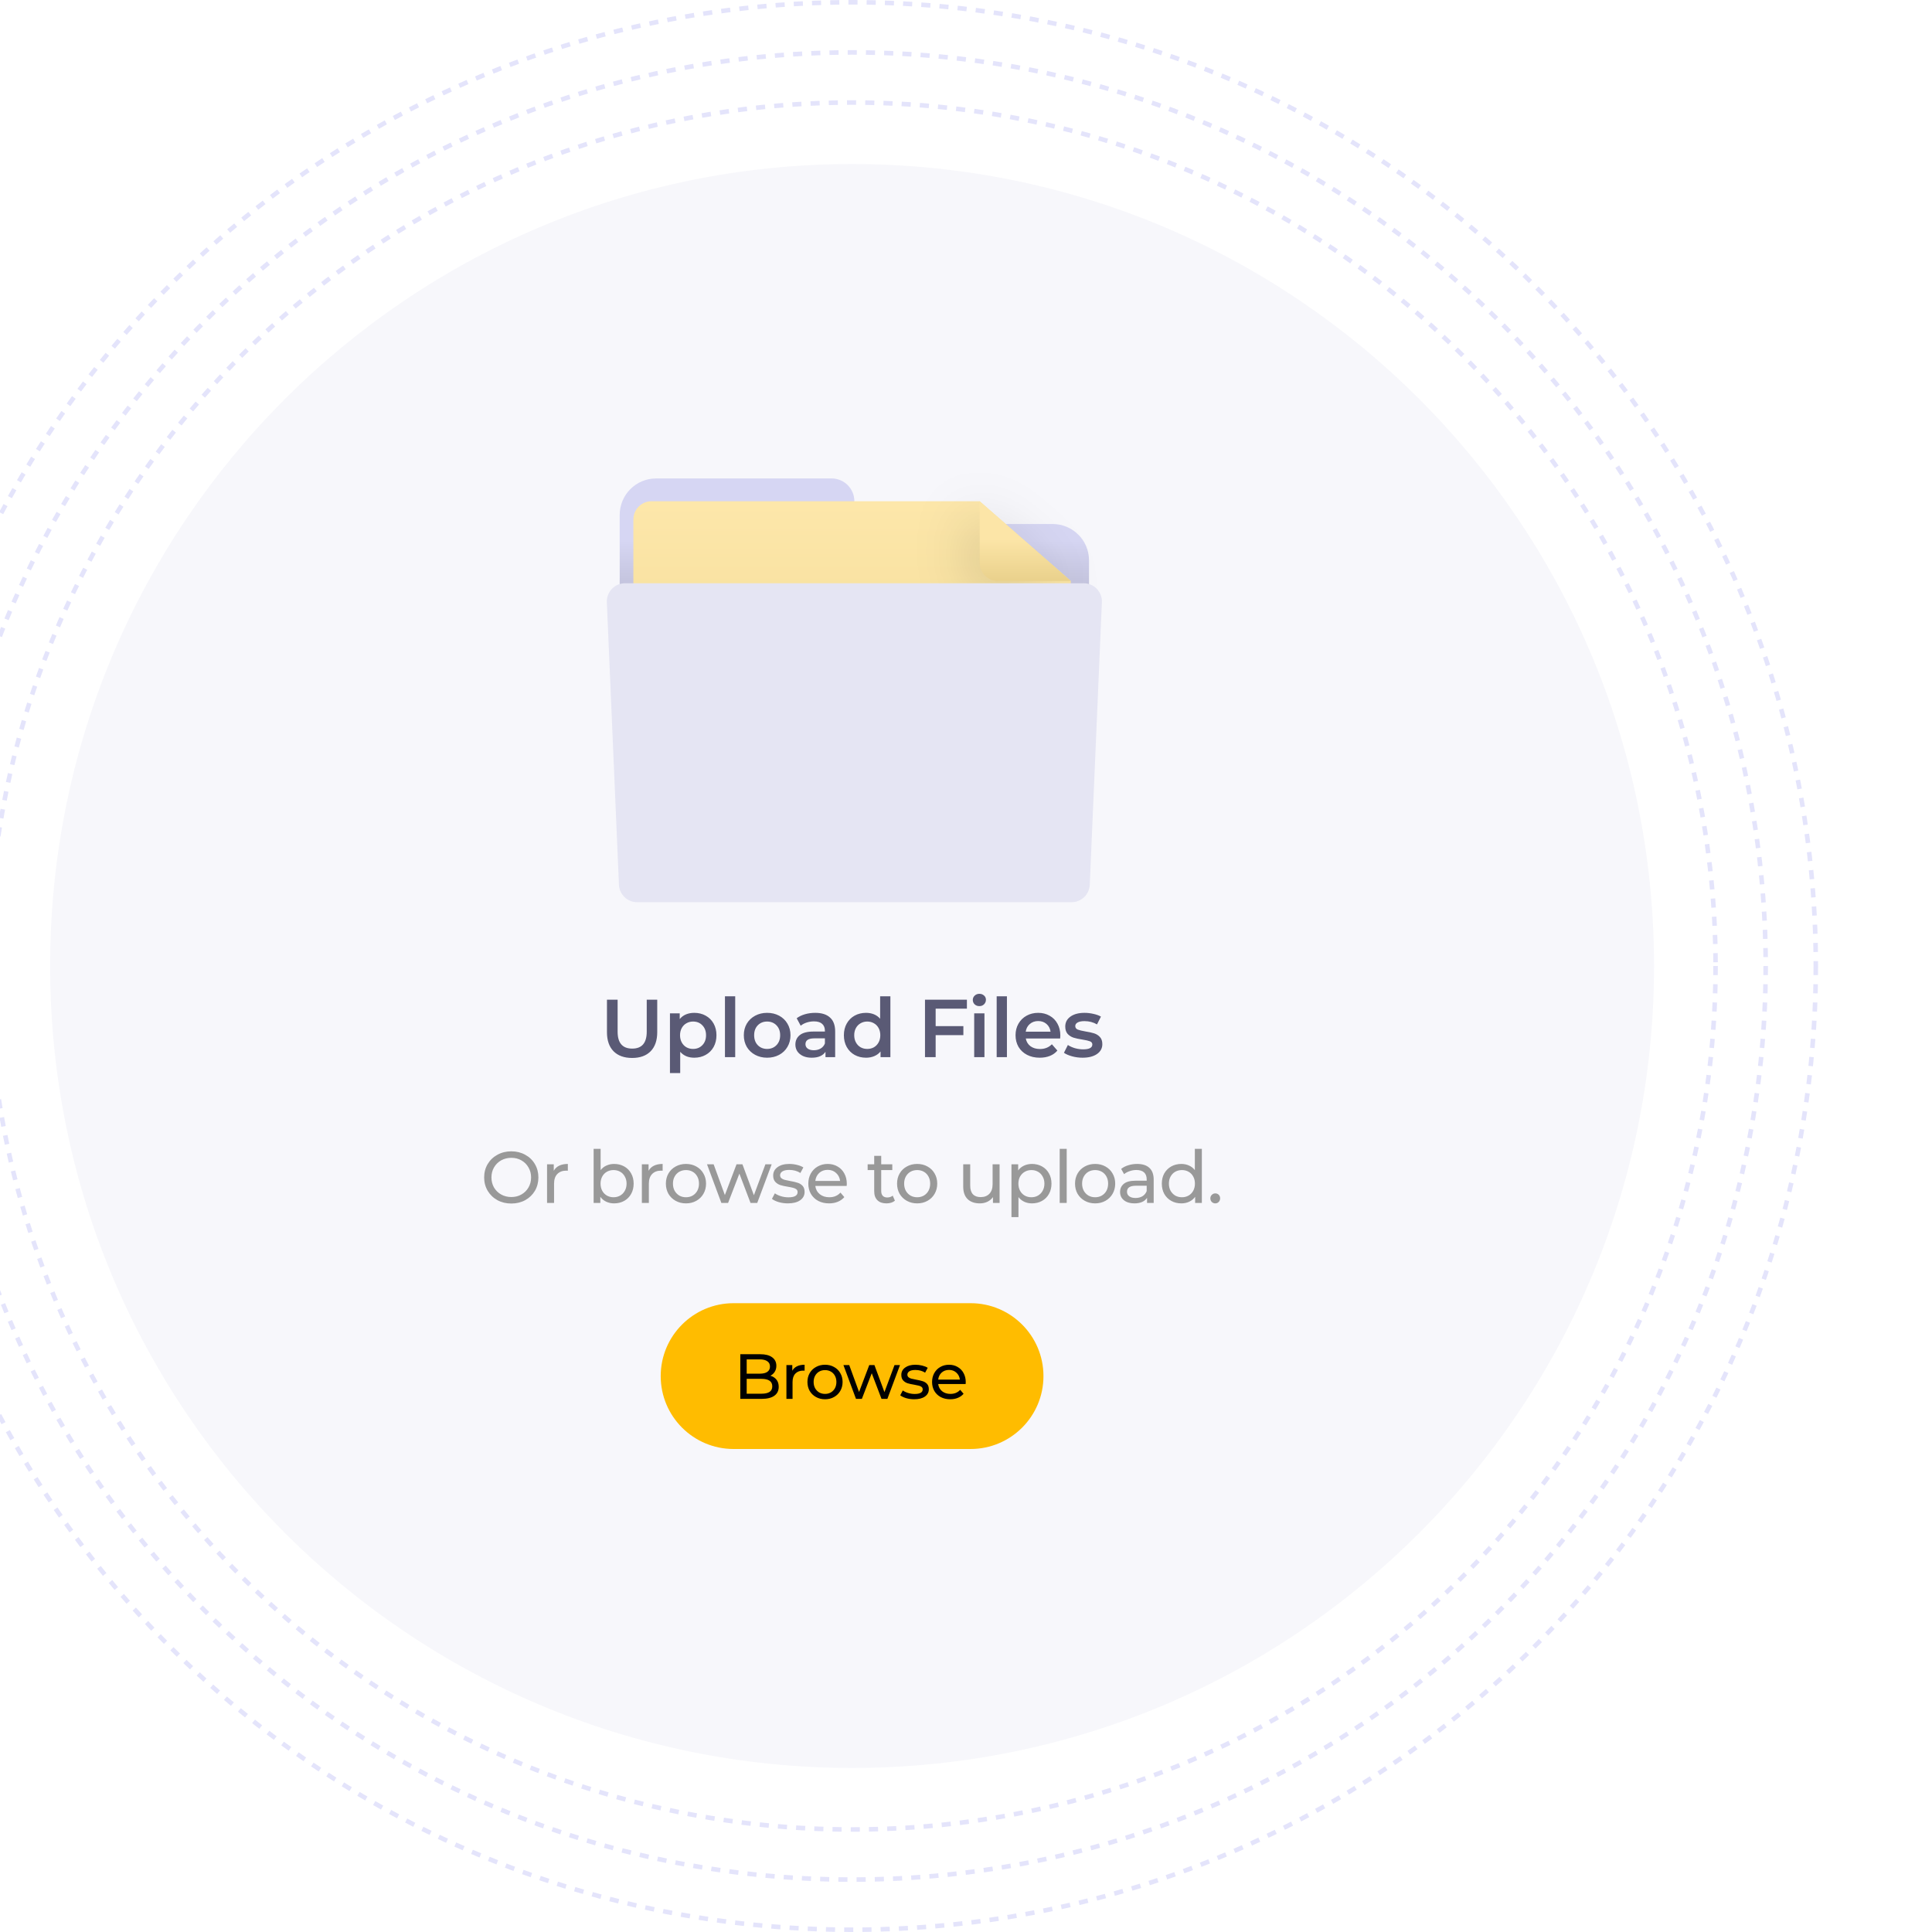
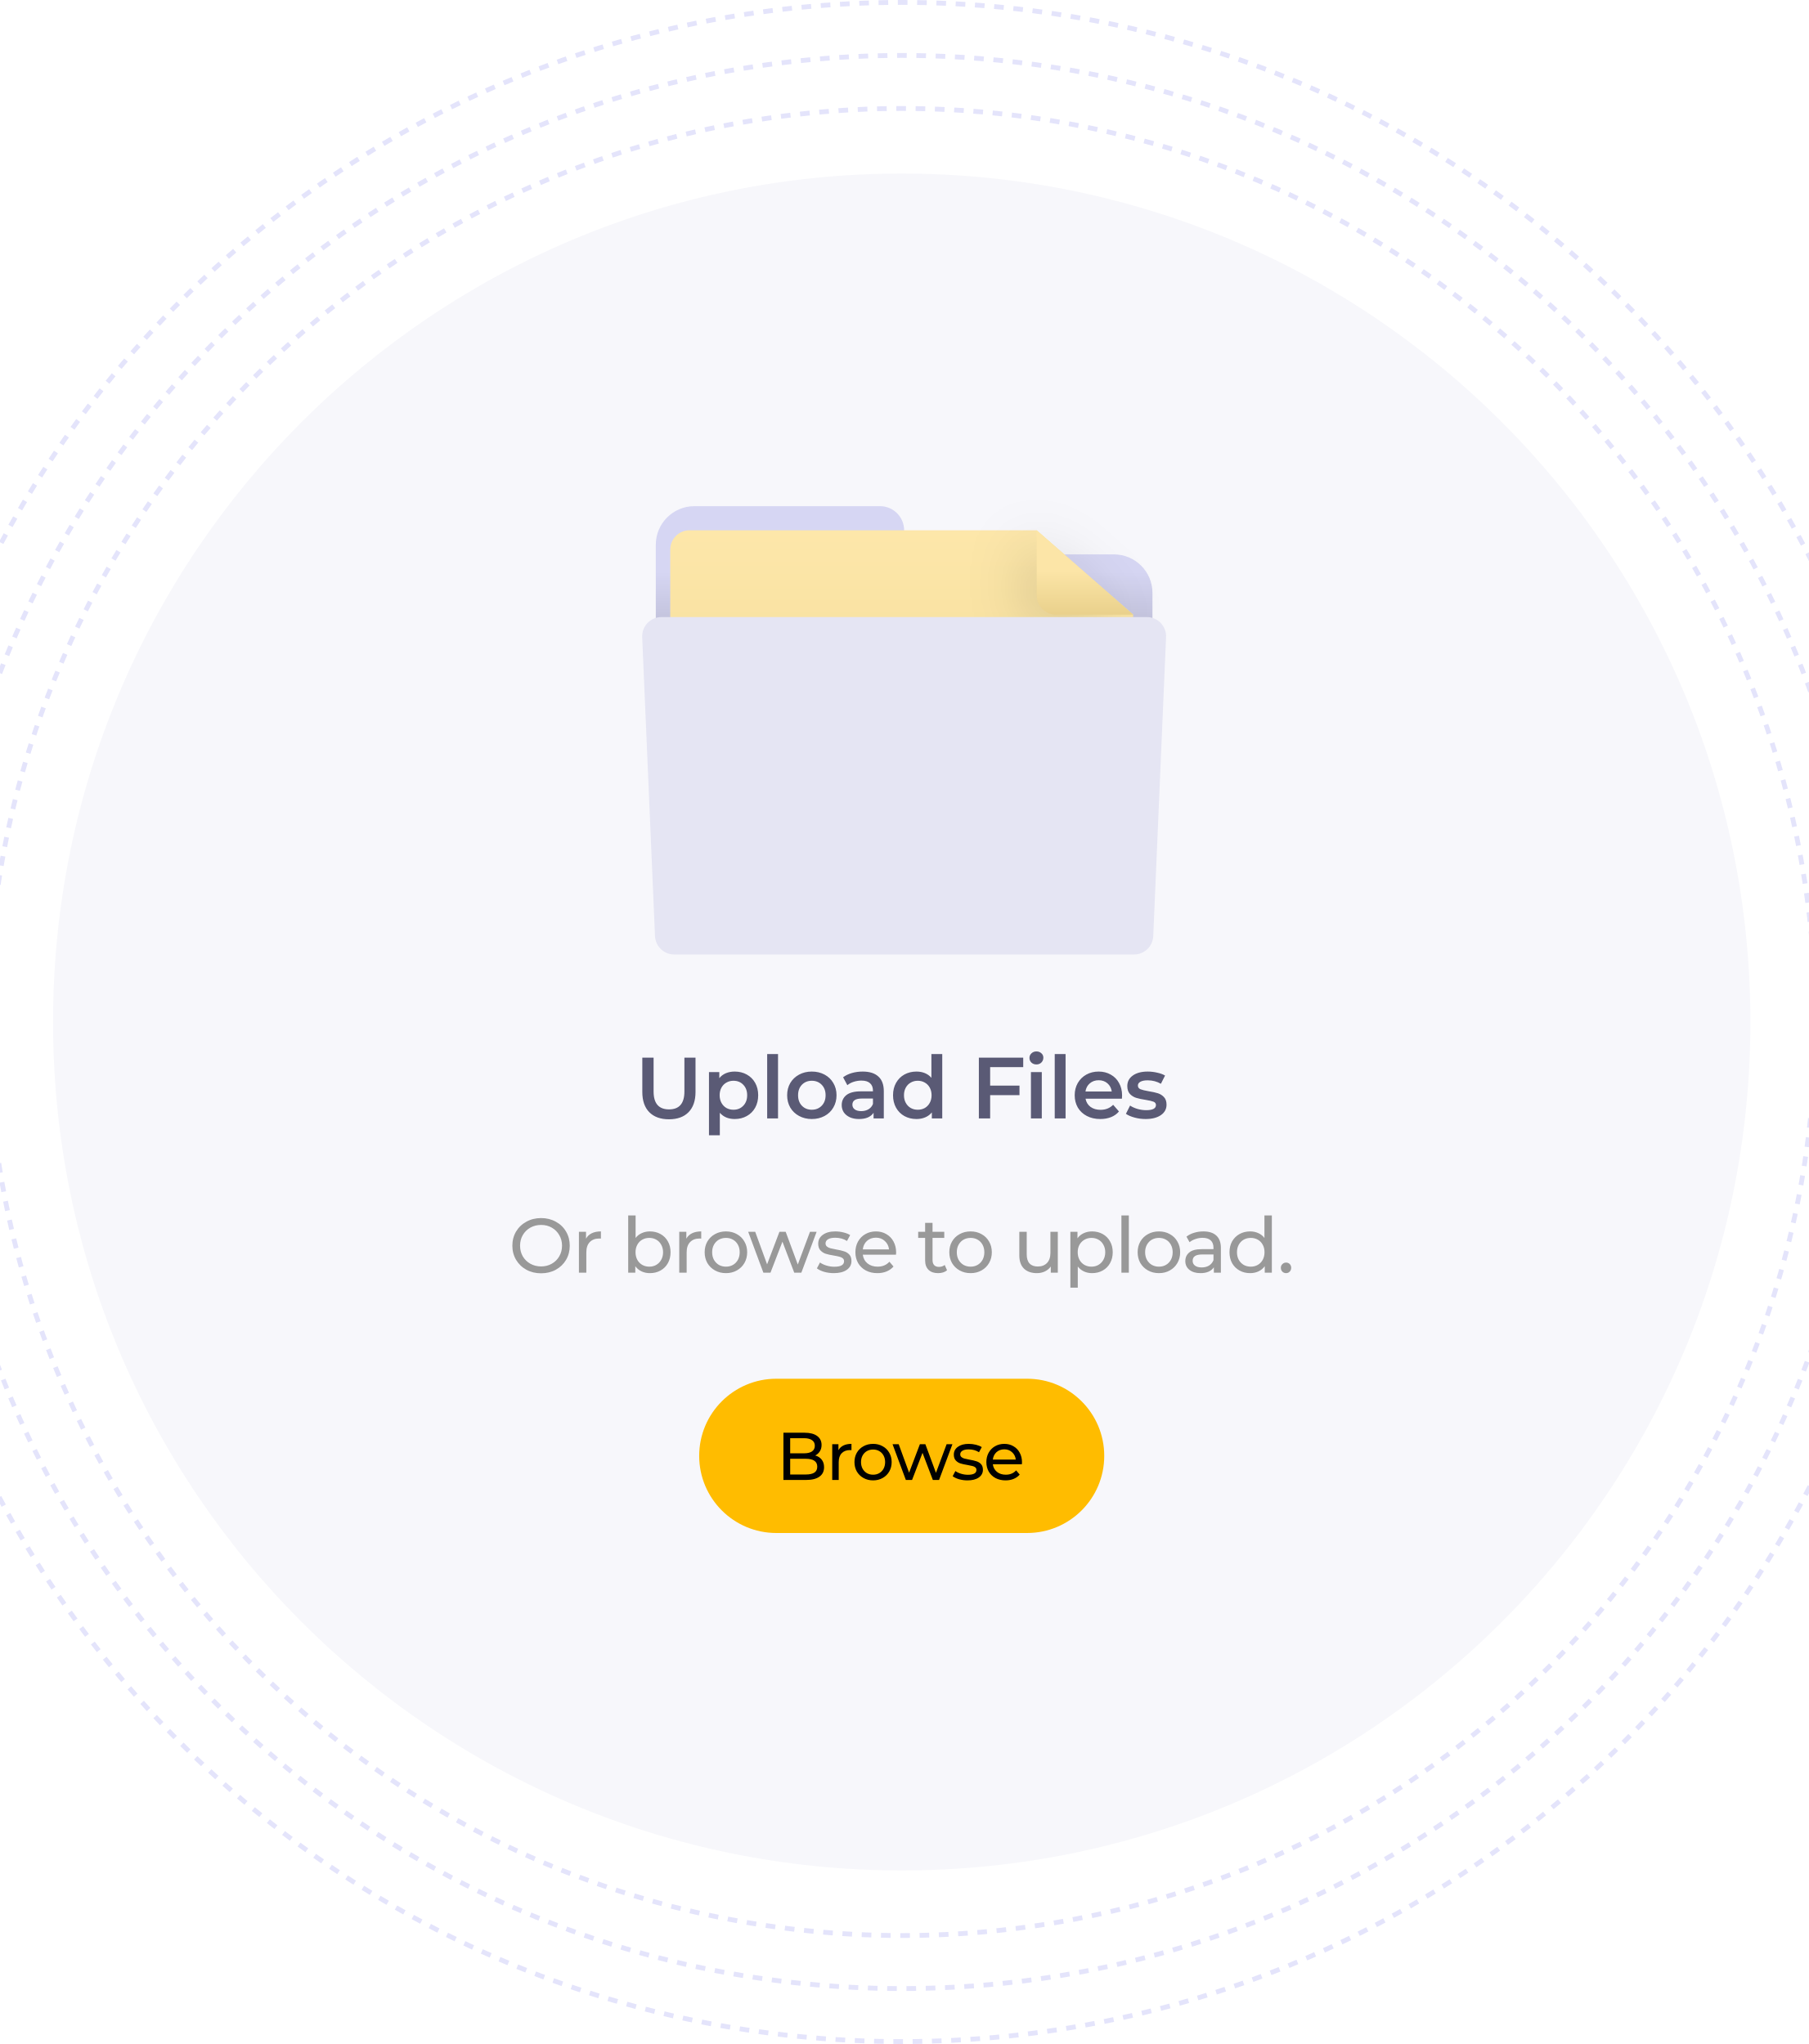
- <svg xmlns="http://www.w3.org/2000/svg" width="424" height="424" viewBox="0 0 424 424" fill="none">
+ <svg xmlns="http://www.w3.org/2000/svg" width="375" height="424" viewBox="0 0 375 424" fill="none">
  <path d="M140 105C140 102.791 141.791 101 144 101H216L236 118.496V180C236 182.209 234.209 184 232 184H144C141.791 184 140 182.209 140 180V105Z" fill="url(#paint0_linear)" />
  <g filter="url(#filter0_d)">
    <path d="M216 101V114.5C216 116.709 217.791 118.5 220 118.5H236L216 101Z" fill="url(#paint1_linear)" />
  </g>
  <circle cx="187" cy="212" r="176" fill="#F7F7FB" />
  <path d="M136 113C136 108.582 139.582 105 144 105H182.5C185.261 105 187.5 107.239 187.5 110C187.5 112.761 189.739 115 192.5 115H231C235.418 115 239 118.582 239 123V189C239 193.418 235.418 197 231 197H144C139.582 197 136 193.418 136 189V113Z" fill="url(#paint2_linear)" />
  <path d="M139 114C139 111.791 140.791 110 143 110H215L235 127.496V189C235 191.209 233.209 193 231 193H143C140.791 193 139 191.209 139 189V114Z" fill="url(#paint3_linear)" />
  <g filter="url(#filter1_d)">
    <path d="M215 110V123.5C215 125.709 216.791 127.5 219 127.5H235L215 110Z" fill="url(#paint4_linear)" />
  </g>
  <path d="M133.179 132.171C133.081 129.897 134.899 128 137.175 128H237.825C240.101 128 241.919 129.897 241.821 132.171L239.164 194.171C239.072 196.312 237.31 198 235.168 198H139.832C137.69 198 135.928 196.312 135.836 194.171L133.179 132.171Z" fill="#E5E5F3" />
  <path d="M138.73 232.18C136.99 232.18 135.634 231.694 134.662 230.722C133.69 229.738 133.204 228.334 133.204 226.51V219.4H135.544V226.42C135.544 228.892 136.612 230.128 138.748 230.128C140.872 230.128 141.934 228.892 141.934 226.42V219.4H144.238V226.51C144.238 228.334 143.752 229.738 142.78 230.722C141.82 231.694 140.47 232.18 138.73 232.18ZM152.357 222.28C153.293 222.28 154.127 222.484 154.859 222.892C155.603 223.3 156.185 223.876 156.605 224.62C157.025 225.364 157.235 226.222 157.235 227.194C157.235 228.166 157.025 229.03 156.605 229.786C156.185 230.53 155.603 231.106 154.859 231.514C154.127 231.922 153.293 232.126 152.357 232.126C151.061 232.126 150.035 231.694 149.279 230.83V235.492H147.029V222.388H149.171V223.648C149.543 223.192 149.999 222.85 150.539 222.622C151.091 222.394 151.697 222.28 152.357 222.28ZM152.105 230.2C152.933 230.2 153.611 229.924 154.139 229.372C154.679 228.82 154.949 228.094 154.949 227.194C154.949 226.294 154.679 225.568 154.139 225.016C153.611 224.464 152.933 224.188 152.105 224.188C151.565 224.188 151.079 224.314 150.647 224.566C150.215 224.806 149.873 225.154 149.621 225.61C149.369 226.066 149.243 226.594 149.243 227.194C149.243 227.794 149.369 228.322 149.621 228.778C149.873 229.234 150.215 229.588 150.647 229.84C151.079 230.08 151.565 230.2 152.105 230.2ZM159.099 218.644H161.349V232H159.099V218.644ZM168.352 232.126C167.38 232.126 166.504 231.916 165.724 231.496C164.944 231.076 164.332 230.494 163.888 229.75C163.456 228.994 163.24 228.142 163.24 227.194C163.24 226.246 163.456 225.4 163.888 224.656C164.332 223.912 164.944 223.33 165.724 222.91C166.504 222.49 167.38 222.28 168.352 222.28C169.336 222.28 170.218 222.49 170.998 222.91C171.778 223.33 172.384 223.912 172.816 224.656C173.26 225.4 173.482 226.246 173.482 227.194C173.482 228.142 173.26 228.994 172.816 229.75C172.384 230.494 171.778 231.076 170.998 231.496C170.218 231.916 169.336 232.126 168.352 232.126ZM168.352 230.2C169.18 230.2 169.864 229.924 170.404 229.372C170.944 228.82 171.214 228.094 171.214 227.194C171.214 226.294 170.944 225.568 170.404 225.016C169.864 224.464 169.18 224.188 168.352 224.188C167.524 224.188 166.84 224.464 166.3 225.016C165.772 225.568 165.508 226.294 165.508 227.194C165.508 228.094 165.772 228.82 166.3 229.372C166.84 229.924 167.524 230.2 168.352 230.2ZM178.912 222.28C180.328 222.28 181.408 222.622 182.152 223.306C182.908 223.978 183.286 224.998 183.286 226.366V232H181.162V230.83C180.886 231.25 180.49 231.574 179.974 231.802C179.47 232.018 178.858 232.126 178.138 232.126C177.418 232.126 176.788 232.006 176.248 231.766C175.708 231.514 175.288 231.172 174.988 230.74C174.7 230.296 174.556 229.798 174.556 229.246C174.556 228.382 174.874 227.692 175.51 227.176C176.158 226.648 177.172 226.384 178.552 226.384H181.036V226.24C181.036 225.568 180.832 225.052 180.424 224.692C180.028 224.332 179.434 224.152 178.642 224.152C178.102 224.152 177.568 224.236 177.04 224.404C176.524 224.572 176.086 224.806 175.726 225.106L174.844 223.468C175.348 223.084 175.954 222.79 176.662 222.586C177.37 222.382 178.12 222.28 178.912 222.28ZM178.606 230.488C179.17 230.488 179.668 230.362 180.1 230.11C180.544 229.846 180.856 229.474 181.036 228.994V227.878H178.714C177.418 227.878 176.77 228.304 176.77 229.156C176.77 229.564 176.932 229.888 177.256 230.128C177.58 230.368 178.03 230.488 178.606 230.488ZM195.406 218.644V232H193.246V230.758C192.874 231.214 192.412 231.556 191.86 231.784C191.32 232.012 190.72 232.126 190.06 232.126C189.136 232.126 188.302 231.922 187.558 231.514C186.826 231.106 186.25 230.53 185.83 229.786C185.41 229.03 185.2 228.166 185.2 227.194C185.2 226.222 185.41 225.364 185.83 224.62C186.25 223.876 186.826 223.3 187.558 222.892C188.302 222.484 189.136 222.28 190.06 222.28C190.696 222.28 191.278 222.388 191.806 222.604C192.334 222.82 192.784 223.144 193.156 223.576V218.644H195.406ZM190.33 230.2C190.87 230.2 191.356 230.08 191.788 229.84C192.22 229.588 192.562 229.234 192.814 228.778C193.066 228.322 193.192 227.794 193.192 227.194C193.192 226.594 193.066 226.066 192.814 225.61C192.562 225.154 192.22 224.806 191.788 224.566C191.356 224.314 190.87 224.188 190.33 224.188C189.79 224.188 189.304 224.314 188.872 224.566C188.44 224.806 188.098 225.154 187.846 225.61C187.594 226.066 187.468 226.594 187.468 227.194C187.468 227.794 187.594 228.322 187.846 228.778C188.098 229.234 188.44 229.588 188.872 229.84C189.304 230.08 189.79 230.2 190.33 230.2ZM205.34 221.362V225.196H211.424V227.176H205.34V232H203V219.4H212.198V221.362H205.34ZM213.799 222.388H216.049V232H213.799V222.388ZM214.933 220.804C214.525 220.804 214.183 220.678 213.907 220.426C213.631 220.162 213.493 219.838 213.493 219.454C213.493 219.07 213.631 218.752 213.907 218.5C214.183 218.236 214.525 218.104 214.933 218.104C215.341 218.104 215.683 218.23 215.959 218.482C216.235 218.722 216.373 219.028 216.373 219.4C216.373 219.796 216.235 220.132 215.959 220.408C215.695 220.672 215.353 220.804 214.933 220.804ZM218.732 218.644H220.982V232H218.732V218.644ZM232.701 227.248C232.701 227.404 232.689 227.626 232.665 227.914H225.123C225.255 228.622 225.597 229.186 226.149 229.606C226.713 230.014 227.409 230.218 228.237 230.218C229.293 230.218 230.163 229.87 230.847 229.174L232.053 230.56C231.621 231.076 231.075 231.466 230.415 231.73C229.755 231.994 229.011 232.126 228.183 232.126C227.127 232.126 226.197 231.916 225.393 231.496C224.589 231.076 223.965 230.494 223.521 229.75C223.089 228.994 222.873 228.142 222.873 227.194C222.873 226.258 223.083 225.418 223.503 224.674C223.935 223.918 224.529 223.33 225.285 222.91C226.041 222.49 226.893 222.28 227.841 222.28C228.777 222.28 229.611 222.49 230.343 222.91C231.087 223.318 231.663 223.9 232.071 224.656C232.491 225.4 232.701 226.264 232.701 227.248ZM227.841 224.08C227.121 224.08 226.509 224.296 226.005 224.728C225.513 225.148 225.213 225.712 225.105 226.42H230.559C230.463 225.724 230.169 225.16 229.677 224.728C229.185 224.296 228.573 224.08 227.841 224.08ZM237.563 232.126C236.783 232.126 236.021 232.024 235.277 231.82C234.533 231.616 233.939 231.358 233.495 231.046L234.359 229.336C234.791 229.624 235.307 229.858 235.907 230.038C236.519 230.206 237.119 230.29 237.707 230.29C239.051 230.29 239.723 229.936 239.723 229.228C239.723 228.892 239.549 228.658 239.201 228.526C238.865 228.394 238.319 228.268 237.563 228.148C236.771 228.028 236.123 227.89 235.619 227.734C235.127 227.578 234.695 227.308 234.323 226.924C233.963 226.528 233.783 225.982 233.783 225.286C233.783 224.374 234.161 223.648 234.917 223.108C235.685 222.556 236.717 222.28 238.013 222.28C238.673 222.28 239.333 222.358 239.993 222.514C240.653 222.658 241.193 222.856 241.613 223.108L240.749 224.818C239.933 224.338 239.015 224.098 237.995 224.098C237.335 224.098 236.831 224.2 236.483 224.404C236.147 224.596 235.979 224.854 235.979 225.178C235.979 225.538 236.159 225.796 236.519 225.952C236.891 226.096 237.461 226.234 238.229 226.366C238.997 226.486 239.627 226.624 240.119 226.78C240.611 226.936 241.031 227.2 241.379 227.572C241.739 227.944 241.919 228.472 241.919 229.156C241.919 230.056 241.529 230.776 240.749 231.316C239.969 231.856 238.907 232.126 237.563 232.126Z" fill="#5A5A75" />
  <path d="M112.221 264.128C111.091 264.128 110.072 263.883 109.165 263.392C108.259 262.891 107.544 262.203 107.021 261.328C106.509 260.453 106.253 259.477 106.253 258.4C106.253 257.323 106.509 256.347 107.021 255.472C107.544 254.597 108.259 253.915 109.165 253.424C110.072 252.923 111.091 252.672 112.221 252.672C113.341 252.672 114.355 252.923 115.261 253.424C116.168 253.915 116.877 254.597 117.389 255.472C117.901 256.336 118.157 257.312 118.157 258.4C118.157 259.488 117.901 260.469 117.389 261.344C116.877 262.208 116.168 262.891 115.261 263.392C114.355 263.883 113.341 264.128 112.221 264.128ZM112.221 262.704C113.043 262.704 113.779 262.517 114.429 262.144C115.091 261.771 115.608 261.259 115.981 260.608C116.365 259.947 116.557 259.211 116.557 258.4C116.557 257.589 116.365 256.859 115.981 256.208C115.608 255.547 115.091 255.029 114.429 254.656C113.779 254.283 113.043 254.096 112.221 254.096C111.4 254.096 110.653 254.283 109.981 254.656C109.32 255.029 108.797 255.547 108.413 256.208C108.04 256.859 107.853 257.589 107.853 258.4C107.853 259.211 108.04 259.947 108.413 260.608C108.797 261.259 109.32 261.771 109.981 262.144C110.653 262.517 111.4 262.704 112.221 262.704ZM121.531 256.944C121.797 256.453 122.192 256.08 122.715 255.824C123.237 255.568 123.872 255.44 124.619 255.44V256.928C124.533 256.917 124.416 256.912 124.267 256.912C123.435 256.912 122.779 257.163 122.299 257.664C121.829 258.155 121.595 258.859 121.595 259.776V264H120.059V255.52H121.531V256.944ZM134.774 255.44C135.596 255.44 136.332 255.621 136.982 255.984C137.633 256.347 138.14 256.853 138.502 257.504C138.876 258.155 139.062 258.907 139.062 259.76C139.062 260.613 138.876 261.371 138.502 262.032C138.14 262.683 137.633 263.189 136.982 263.552C136.332 263.915 135.596 264.096 134.774 264.096C134.145 264.096 133.569 263.973 133.046 263.728C132.524 263.483 132.092 263.125 131.75 262.656V264H130.278V252.128H131.814V256.8C132.156 256.352 132.582 256.016 133.094 255.792C133.606 255.557 134.166 255.44 134.774 255.44ZM134.646 262.752C135.19 262.752 135.676 262.629 136.102 262.384C136.54 262.128 136.881 261.776 137.126 261.328C137.382 260.869 137.51 260.347 137.51 259.76C137.51 259.173 137.382 258.656 137.126 258.208C136.881 257.749 136.54 257.397 136.102 257.152C135.676 256.907 135.19 256.784 134.646 256.784C134.113 256.784 133.628 256.907 133.19 257.152C132.753 257.397 132.412 257.749 132.166 258.208C131.921 258.656 131.798 259.173 131.798 259.76C131.798 260.347 131.921 260.869 132.166 261.328C132.412 261.776 132.753 262.128 133.19 262.384C133.628 262.629 134.113 262.752 134.646 262.752ZM142.336 256.944C142.603 256.453 142.998 256.08 143.52 255.824C144.043 255.568 144.678 255.44 145.424 255.44V256.928C145.339 256.917 145.222 256.912 145.072 256.912C144.24 256.912 143.584 257.163 143.104 257.664C142.635 258.155 142.4 258.859 142.4 259.776V264H140.864V255.52H142.336V256.944ZM150.551 264.096C149.709 264.096 148.951 263.909 148.279 263.536C147.607 263.163 147.079 262.651 146.695 262C146.322 261.339 146.135 260.592 146.135 259.76C146.135 258.928 146.322 258.187 146.695 257.536C147.079 256.875 147.607 256.363 148.279 256C148.951 255.627 149.709 255.44 150.551 255.44C151.394 255.44 152.146 255.627 152.807 256C153.479 256.363 154.002 256.875 154.375 257.536C154.759 258.187 154.951 258.928 154.951 259.76C154.951 260.592 154.759 261.339 154.375 262C154.002 262.651 153.479 263.163 152.807 263.536C152.146 263.909 151.394 264.096 150.551 264.096ZM150.551 262.752C151.095 262.752 151.581 262.629 152.007 262.384C152.445 262.128 152.786 261.776 153.031 261.328C153.277 260.869 153.399 260.347 153.399 259.76C153.399 259.173 153.277 258.656 153.031 258.208C152.786 257.749 152.445 257.397 152.007 257.152C151.581 256.907 151.095 256.784 150.551 256.784C150.007 256.784 149.517 256.907 149.079 257.152C148.653 257.397 148.311 257.749 148.055 258.208C147.81 258.656 147.687 259.173 147.687 259.76C147.687 260.347 147.81 260.869 148.055 261.328C148.311 261.776 148.653 262.128 149.079 262.384C149.517 262.629 150.007 262.752 150.551 262.752ZM169.353 255.52L166.185 264H164.713L162.265 257.568L159.785 264H158.313L155.161 255.52H156.617L159.081 262.272L161.641 255.52H162.937L165.449 262.304L167.977 255.52H169.353ZM172.915 264.096C172.221 264.096 171.555 264.005 170.915 263.824C170.275 263.632 169.773 263.392 169.411 263.104L170.051 261.888C170.424 262.155 170.877 262.368 171.411 262.528C171.944 262.688 172.483 262.768 173.027 262.768C174.371 262.768 175.043 262.384 175.043 261.616C175.043 261.36 174.952 261.157 174.771 261.008C174.589 260.859 174.36 260.752 174.083 260.688C173.816 260.613 173.432 260.533 172.931 260.448C172.248 260.341 171.688 260.219 171.251 260.08C170.824 259.941 170.456 259.707 170.147 259.376C169.837 259.045 169.683 258.581 169.683 257.984C169.683 257.216 170.003 256.603 170.643 256.144C171.283 255.675 172.141 255.44 173.219 255.44C173.784 255.44 174.349 255.509 174.915 255.648C175.48 255.787 175.944 255.973 176.307 256.208L175.651 257.424C174.957 256.976 174.141 256.752 173.203 256.752C172.552 256.752 172.056 256.859 171.715 257.072C171.373 257.285 171.203 257.568 171.203 257.92C171.203 258.197 171.299 258.416 171.491 258.576C171.683 258.736 171.917 258.853 172.195 258.928C172.483 259.003 172.883 259.088 173.395 259.184C174.077 259.301 174.627 259.429 175.043 259.568C175.469 259.696 175.832 259.92 176.131 260.24C176.429 260.56 176.579 261.008 176.579 261.584C176.579 262.352 176.248 262.965 175.587 263.424C174.936 263.872 174.045 264.096 172.915 264.096ZM185.842 259.808C185.842 259.925 185.832 260.08 185.81 260.272H178.93C179.026 261.019 179.352 261.621 179.906 262.08C180.472 262.528 181.17 262.752 182.002 262.752C183.016 262.752 183.832 262.411 184.45 261.728L185.298 262.72C184.914 263.168 184.434 263.509 183.858 263.744C183.293 263.979 182.658 264.096 181.954 264.096C181.058 264.096 180.264 263.915 179.57 263.552C178.877 263.179 178.338 262.661 177.954 262C177.581 261.339 177.394 260.592 177.394 259.76C177.394 258.939 177.576 258.197 177.938 257.536C178.312 256.875 178.818 256.363 179.458 256C180.109 255.627 180.84 255.44 181.65 255.44C182.461 255.44 183.181 255.627 183.81 256C184.45 256.363 184.946 256.875 185.298 257.536C185.661 258.197 185.842 258.955 185.842 259.808ZM181.65 256.736C180.914 256.736 180.296 256.96 179.794 257.408C179.304 257.856 179.016 258.443 178.93 259.168H184.37C184.285 258.453 183.992 257.872 183.49 257.424C183 256.965 182.386 256.736 181.65 256.736ZM196.4 263.504C196.176 263.696 195.899 263.845 195.568 263.952C195.237 264.048 194.896 264.096 194.544 264.096C193.691 264.096 193.029 263.867 192.56 263.408C192.091 262.949 191.856 262.293 191.856 261.44V256.784H190.416V255.52H191.856V253.664H193.392V255.52H195.824V256.784H193.392V261.376C193.392 261.835 193.504 262.187 193.728 262.432C193.963 262.677 194.293 262.8 194.72 262.8C195.189 262.8 195.589 262.667 195.92 262.4L196.4 263.504ZM201.288 264.096C200.445 264.096 199.688 263.909 199.016 263.536C198.344 263.163 197.816 262.651 197.432 262C197.058 261.339 196.872 260.592 196.872 259.76C196.872 258.928 197.058 258.187 197.432 257.536C197.816 256.875 198.344 256.363 199.016 256C199.688 255.627 200.445 255.44 201.288 255.44C202.13 255.44 202.882 255.627 203.544 256C204.216 256.363 204.738 256.875 205.112 257.536C205.496 258.187 205.688 258.928 205.688 259.76C205.688 260.592 205.496 261.339 205.112 262C204.738 262.651 204.216 263.163 203.544 263.536C202.882 263.909 202.13 264.096 201.288 264.096ZM201.288 262.752C201.832 262.752 202.317 262.629 202.744 262.384C203.181 262.128 203.522 261.776 203.768 261.328C204.013 260.869 204.136 260.347 204.136 259.76C204.136 259.173 204.013 258.656 203.768 258.208C203.522 257.749 203.181 257.397 202.744 257.152C202.317 256.907 201.832 256.784 201.288 256.784C200.744 256.784 200.253 256.907 199.816 257.152C199.389 257.397 199.048 257.749 198.792 258.208C198.546 258.656 198.424 259.173 198.424 259.76C198.424 260.347 198.546 260.869 198.792 261.328C199.048 261.776 199.389 262.128 199.816 262.384C200.253 262.629 200.744 262.752 201.288 262.752ZM219.373 255.52V264H217.917V262.72C217.607 263.157 217.197 263.499 216.685 263.744C216.183 263.979 215.634 264.096 215.037 264.096C213.906 264.096 213.015 263.787 212.365 263.168C211.714 262.539 211.389 261.616 211.389 260.4V255.52H212.925V260.224C212.925 261.045 213.122 261.669 213.517 262.096C213.911 262.512 214.477 262.72 215.213 262.72C216.023 262.72 216.663 262.475 217.133 261.984C217.602 261.493 217.837 260.8 217.837 259.904V255.52H219.373ZM226.473 255.44C227.294 255.44 228.03 255.621 228.681 255.984C229.332 256.347 229.838 256.853 230.201 257.504C230.574 258.155 230.761 258.907 230.761 259.76C230.761 260.613 230.574 261.371 230.201 262.032C229.838 262.683 229.332 263.189 228.681 263.552C228.03 263.915 227.294 264.096 226.473 264.096C225.865 264.096 225.305 263.979 224.793 263.744C224.292 263.509 223.865 263.168 223.513 262.72V267.104H221.977V255.52H223.449V256.864C223.79 256.395 224.222 256.043 224.745 255.808C225.268 255.563 225.844 255.44 226.473 255.44ZM226.345 262.752C226.889 262.752 227.374 262.629 227.801 262.384C228.238 262.128 228.58 261.776 228.825 261.328C229.081 260.869 229.209 260.347 229.209 259.76C229.209 259.173 229.081 258.656 228.825 258.208C228.58 257.749 228.238 257.397 227.801 257.152C227.374 256.907 226.889 256.784 226.345 256.784C225.812 256.784 225.326 256.912 224.889 257.168C224.462 257.413 224.121 257.76 223.865 258.208C223.62 258.656 223.497 259.173 223.497 259.76C223.497 260.347 223.62 260.869 223.865 261.328C224.11 261.776 224.452 262.128 224.889 262.384C225.326 262.629 225.812 262.752 226.345 262.752ZM232.563 252.128H234.099V264H232.563V252.128ZM240.344 264.096C239.501 264.096 238.744 263.909 238.072 263.536C237.4 263.163 236.872 262.651 236.488 262C236.115 261.339 235.928 260.592 235.928 259.76C235.928 258.928 236.115 258.187 236.488 257.536C236.872 256.875 237.4 256.363 238.072 256C238.744 255.627 239.501 255.44 240.344 255.44C241.187 255.44 241.939 255.627 242.6 256C243.272 256.363 243.795 256.875 244.168 257.536C244.552 258.187 244.744 258.928 244.744 259.76C244.744 260.592 244.552 261.339 244.168 262C243.795 262.651 243.272 263.163 242.6 263.536C241.939 263.909 241.187 264.096 240.344 264.096ZM240.344 262.752C240.888 262.752 241.373 262.629 241.8 262.384C242.237 262.128 242.579 261.776 242.824 261.328C243.069 260.869 243.192 260.347 243.192 259.76C243.192 259.173 243.069 258.656 242.824 258.208C242.579 257.749 242.237 257.397 241.8 257.152C241.373 256.907 240.888 256.784 240.344 256.784C239.8 256.784 239.309 256.907 238.872 257.152C238.445 257.397 238.104 257.749 237.848 258.208C237.603 258.656 237.48 259.173 237.48 259.76C237.48 260.347 237.603 260.869 237.848 261.328C238.104 261.776 238.445 262.128 238.872 262.384C239.309 262.629 239.8 262.752 240.344 262.752ZM249.558 255.44C250.731 255.44 251.627 255.728 252.246 256.304C252.875 256.88 253.19 257.739 253.19 258.88V264H251.734V262.88C251.478 263.275 251.11 263.579 250.63 263.792C250.161 263.995 249.601 264.096 248.95 264.096C248.001 264.096 247.238 263.867 246.662 263.408C246.097 262.949 245.814 262.347 245.814 261.6C245.814 260.853 246.086 260.256 246.63 259.808C247.174 259.349 248.038 259.12 249.222 259.12H251.654V258.816C251.654 258.155 251.462 257.648 251.078 257.296C250.694 256.944 250.129 256.768 249.382 256.768C248.881 256.768 248.39 256.853 247.91 257.024C247.43 257.184 247.025 257.403 246.694 257.68L246.054 256.528C246.491 256.176 247.014 255.909 247.622 255.728C248.23 255.536 248.875 255.44 249.558 255.44ZM249.206 262.912C249.793 262.912 250.299 262.784 250.726 262.528C251.153 262.261 251.462 261.888 251.654 261.408V260.224H249.286C247.985 260.224 247.334 260.661 247.334 261.536C247.334 261.963 247.499 262.299 247.83 262.544C248.161 262.789 248.619 262.912 249.206 262.912ZM263.759 252.128V264H262.287V262.656C261.946 263.125 261.514 263.483 260.991 263.728C260.469 263.973 259.893 264.096 259.263 264.096C258.442 264.096 257.706 263.915 257.055 263.552C256.405 263.189 255.893 262.683 255.519 262.032C255.157 261.371 254.975 260.613 254.975 259.76C254.975 258.907 255.157 258.155 255.519 257.504C255.893 256.853 256.405 256.347 257.055 255.984C257.706 255.621 258.442 255.44 259.263 255.44C259.871 255.44 260.431 255.557 260.943 255.792C261.455 256.016 261.882 256.352 262.223 256.8V252.128H263.759ZM259.391 262.752C259.925 262.752 260.41 262.629 260.847 262.384C261.285 262.128 261.626 261.776 261.871 261.328C262.117 260.869 262.239 260.347 262.239 259.76C262.239 259.173 262.117 258.656 261.871 258.208C261.626 257.749 261.285 257.397 260.847 257.152C260.41 256.907 259.925 256.784 259.391 256.784C258.847 256.784 258.357 256.907 257.919 257.152C257.493 257.397 257.151 257.749 256.895 258.208C256.65 258.656 256.527 259.173 256.527 259.76C256.527 260.347 256.65 260.869 256.895 261.328C257.151 261.776 257.493 262.128 257.919 262.384C258.357 262.629 258.847 262.752 259.391 262.752ZM266.714 264.096C266.415 264.096 266.159 263.995 265.946 263.792C265.732 263.579 265.626 263.312 265.626 262.992C265.626 262.683 265.732 262.427 265.946 262.224C266.159 262.011 266.415 261.904 266.714 261.904C267.012 261.904 267.263 262.005 267.466 262.208C267.668 262.411 267.77 262.672 267.77 262.992C267.77 263.312 267.663 263.579 267.45 263.792C267.247 263.995 267.002 264.096 266.714 264.096Z" fill="#999999" />
  <path d="M145 302C145 293.163 152.163 286 161 286H213C221.837 286 229 293.163 229 302C229 310.837 221.837 318 213 318H161C152.163 318 145 310.837 145 302Z" fill="#FFBC00" />
  <path d="M169.064 301.918C169.633 302.077 170.081 302.366 170.408 302.786C170.735 303.197 170.898 303.719 170.898 304.354C170.898 305.203 170.576 305.857 169.932 306.314C169.297 306.771 168.369 307 167.146 307H162.47V297.2H166.866C167.986 297.2 168.849 297.424 169.456 297.872C170.072 298.32 170.38 298.941 170.38 299.734C170.38 300.247 170.259 300.691 170.016 301.064C169.783 301.437 169.465 301.722 169.064 301.918ZM163.87 298.334V301.47H166.74C167.459 301.47 168.009 301.339 168.392 301.078C168.784 300.807 168.98 300.415 168.98 299.902C168.98 299.389 168.784 299.001 168.392 298.74C168.009 298.469 167.459 298.334 166.74 298.334H163.87ZM167.09 305.866C167.883 305.866 168.481 305.735 168.882 305.474C169.283 305.213 169.484 304.802 169.484 304.242C169.484 303.15 168.686 302.604 167.09 302.604H163.87V305.866H167.09ZM173.878 300.826C174.111 300.397 174.456 300.07 174.914 299.846C175.371 299.622 175.926 299.51 176.58 299.51V300.812C176.505 300.803 176.402 300.798 176.272 300.798C175.544 300.798 174.97 301.017 174.55 301.456C174.139 301.885 173.934 302.501 173.934 303.304V307H172.59V299.58H173.878V300.826ZM181.066 307.084C180.328 307.084 179.666 306.921 179.078 306.594C178.49 306.267 178.028 305.819 177.692 305.25C177.365 304.671 177.202 304.018 177.202 303.29C177.202 302.562 177.365 301.913 177.692 301.344C178.028 300.765 178.49 300.317 179.078 300C179.666 299.673 180.328 299.51 181.066 299.51C181.803 299.51 182.461 299.673 183.04 300C183.628 300.317 184.085 300.765 184.412 301.344C184.748 301.913 184.916 302.562 184.916 303.29C184.916 304.018 184.748 304.671 184.412 305.25C184.085 305.819 183.628 306.267 183.04 306.594C182.461 306.921 181.803 307.084 181.066 307.084ZM181.066 305.908C181.542 305.908 181.966 305.801 182.34 305.586C182.722 305.362 183.021 305.054 183.236 304.662C183.45 304.261 183.558 303.803 183.558 303.29C183.558 302.777 183.45 302.324 183.236 301.932C183.021 301.531 182.722 301.223 182.34 301.008C181.966 300.793 181.542 300.686 181.066 300.686C180.59 300.686 180.16 300.793 179.778 301.008C179.404 301.223 179.106 301.531 178.882 301.932C178.667 302.324 178.56 302.777 178.56 303.29C178.56 303.803 178.667 304.261 178.882 304.662C179.106 305.054 179.404 305.362 179.778 305.586C180.16 305.801 180.59 305.908 181.066 305.908ZM197.517 299.58L194.745 307H193.457L191.315 301.372L189.145 307H187.857L185.099 299.58H186.373L188.529 305.488L190.769 299.58H191.903L194.101 305.516L196.313 299.58H197.517ZM200.634 307.084C200.027 307.084 199.444 307.005 198.884 306.846C198.324 306.678 197.885 306.468 197.568 306.216L198.128 305.152C198.454 305.385 198.851 305.572 199.318 305.712C199.784 305.852 200.256 305.922 200.732 305.922C201.908 305.922 202.496 305.586 202.496 304.914C202.496 304.69 202.416 304.513 202.258 304.382C202.099 304.251 201.898 304.158 201.656 304.102C201.422 304.037 201.086 303.967 200.648 303.892C200.05 303.799 199.56 303.691 199.178 303.57C198.804 303.449 198.482 303.243 198.212 302.954C197.941 302.665 197.806 302.259 197.806 301.736C197.806 301.064 198.086 300.527 198.646 300.126C199.206 299.715 199.957 299.51 200.9 299.51C201.394 299.51 201.889 299.571 202.384 299.692C202.878 299.813 203.284 299.977 203.602 300.182L203.028 301.246C202.421 300.854 201.707 300.658 200.886 300.658C200.316 300.658 199.882 300.751 199.584 300.938C199.285 301.125 199.136 301.372 199.136 301.68C199.136 301.923 199.22 302.114 199.388 302.254C199.556 302.394 199.761 302.497 200.004 302.562C200.256 302.627 200.606 302.702 201.054 302.786C201.651 302.889 202.132 303.001 202.496 303.122C202.869 303.234 203.186 303.43 203.448 303.71C203.709 303.99 203.84 304.382 203.84 304.886C203.84 305.558 203.55 306.095 202.972 306.496C202.402 306.888 201.623 307.084 200.634 307.084ZM211.945 303.332C211.945 303.435 211.936 303.57 211.917 303.738H205.897C205.981 304.391 206.266 304.919 206.751 305.32C207.246 305.712 207.857 305.908 208.585 305.908C209.472 305.908 210.186 305.609 210.727 305.012L211.469 305.88C211.133 306.272 210.713 306.571 210.209 306.776C209.715 306.981 209.159 307.084 208.543 307.084C207.759 307.084 207.064 306.925 206.457 306.608C205.851 306.281 205.379 305.829 205.043 305.25C204.717 304.671 204.553 304.018 204.553 303.29C204.553 302.571 204.712 301.923 205.029 301.344C205.356 300.765 205.799 300.317 206.359 300C206.929 299.673 207.568 299.51 208.277 299.51C208.987 299.51 209.617 299.673 210.167 300C210.727 300.317 211.161 300.765 211.469 301.344C211.787 301.923 211.945 302.585 211.945 303.332ZM208.277 300.644C207.633 300.644 207.092 300.84 206.653 301.232C206.224 301.624 205.972 302.137 205.897 302.772H210.657C210.583 302.147 210.326 301.638 209.887 301.246C209.458 300.845 208.921 300.644 208.277 300.644Z" fill="black" />
  <circle cx="187" cy="212" r="189.5" stroke="#E4E4FB" stroke-dasharray="2 2" />
  <circle cx="187" cy="212" r="200.5" stroke="#E4E4FB" stroke-dasharray="2 2" />
  <circle cx="187" cy="212" r="211.5" stroke="#E4E4FB" stroke-dasharray="2 2" />
  <defs>
    <filter id="filter0_d" x="202" y="91" width="44" height="41.5" filterUnits="userSpaceOnUse" color-interpolation-filters="sRGB">
      <feFlood flood-opacity="0" result="BackgroundImageFix" />
      <feColorMatrix in="SourceAlpha" type="matrix" values="0 0 0 0 0 0 0 0 0 0 0 0 0 0 0 0 0 0 127 0" />
      <feOffset dx="-2" dy="2" />
      <feGaussianBlur stdDeviation="6" />
      <feColorMatrix type="matrix" values="0 0 0 0 0 0 0 0 0 0 0 0 0 0 0 0 0 0 0.15 0" />
      <feBlend mode="normal" in2="BackgroundImageFix" result="effect1_dropShadow" />
      <feBlend mode="normal" in="SourceGraphic" in2="effect1_dropShadow" result="shape" />
    </filter>
    <filter id="filter1_d" x="201" y="100" width="44" height="41.5" filterUnits="userSpaceOnUse" color-interpolation-filters="sRGB">
      <feFlood flood-opacity="0" result="BackgroundImageFix" />
      <feColorMatrix in="SourceAlpha" type="matrix" values="0 0 0 0 0 0 0 0 0 0 0 0 0 0 0 0 0 0 127 0" />
      <feOffset dx="-2" dy="2" />
      <feGaussianBlur stdDeviation="6" />
      <feColorMatrix type="matrix" values="0 0 0 0 0 0 0 0 0 0 0 0 0 0 0 0 0 0 0.15 0" />
      <feBlend mode="normal" in2="BackgroundImageFix" result="effect1_dropShadow" />
      <feBlend mode="normal" in="SourceGraphic" in2="effect1_dropShadow" result="shape" />
    </filter>
    <linearGradient id="paint0_linear" x1="188" y1="101" x2="188" y2="184" gradientUnits="userSpaceOnUse">
      <stop stop-color="#AAD0FD" />
      <stop offset="1" stop-color="#7CAFDF" />
    </linearGradient>
    <linearGradient id="paint1_linear" x1="226" y1="105" x2="226" y2="121" gradientUnits="userSpaceOnUse">
      <stop offset="0.271" stop-color="#A7DDFC" />
      <stop offset="1" stop-color="#72A6D6" />
    </linearGradient>
    <linearGradient id="paint2_linear" x1="187.5" y1="111" x2="187.5" y2="197" gradientUnits="userSpaceOnUse">
      <stop offset="0.089" stop-color="#D6D6F3" />
      <stop offset="0.37" stop-color="#A8A8BC" />
    </linearGradient>
    <linearGradient id="paint3_linear" x1="187" y1="110" x2="187" y2="193" gradientUnits="userSpaceOnUse">
      <stop stop-color="#FDE7AA" />
      <stop offset="1" stop-color="#ECD38A" />
    </linearGradient>
    <linearGradient id="paint4_linear" x1="225" y1="114" x2="225" y2="130" gradientUnits="userSpaceOnUse">
      <stop offset="0.271" stop-color="#FCE5A7" />
      <stop offset="1" stop-color="#E4CB84" />
    </linearGradient>
  </defs>
</svg>
